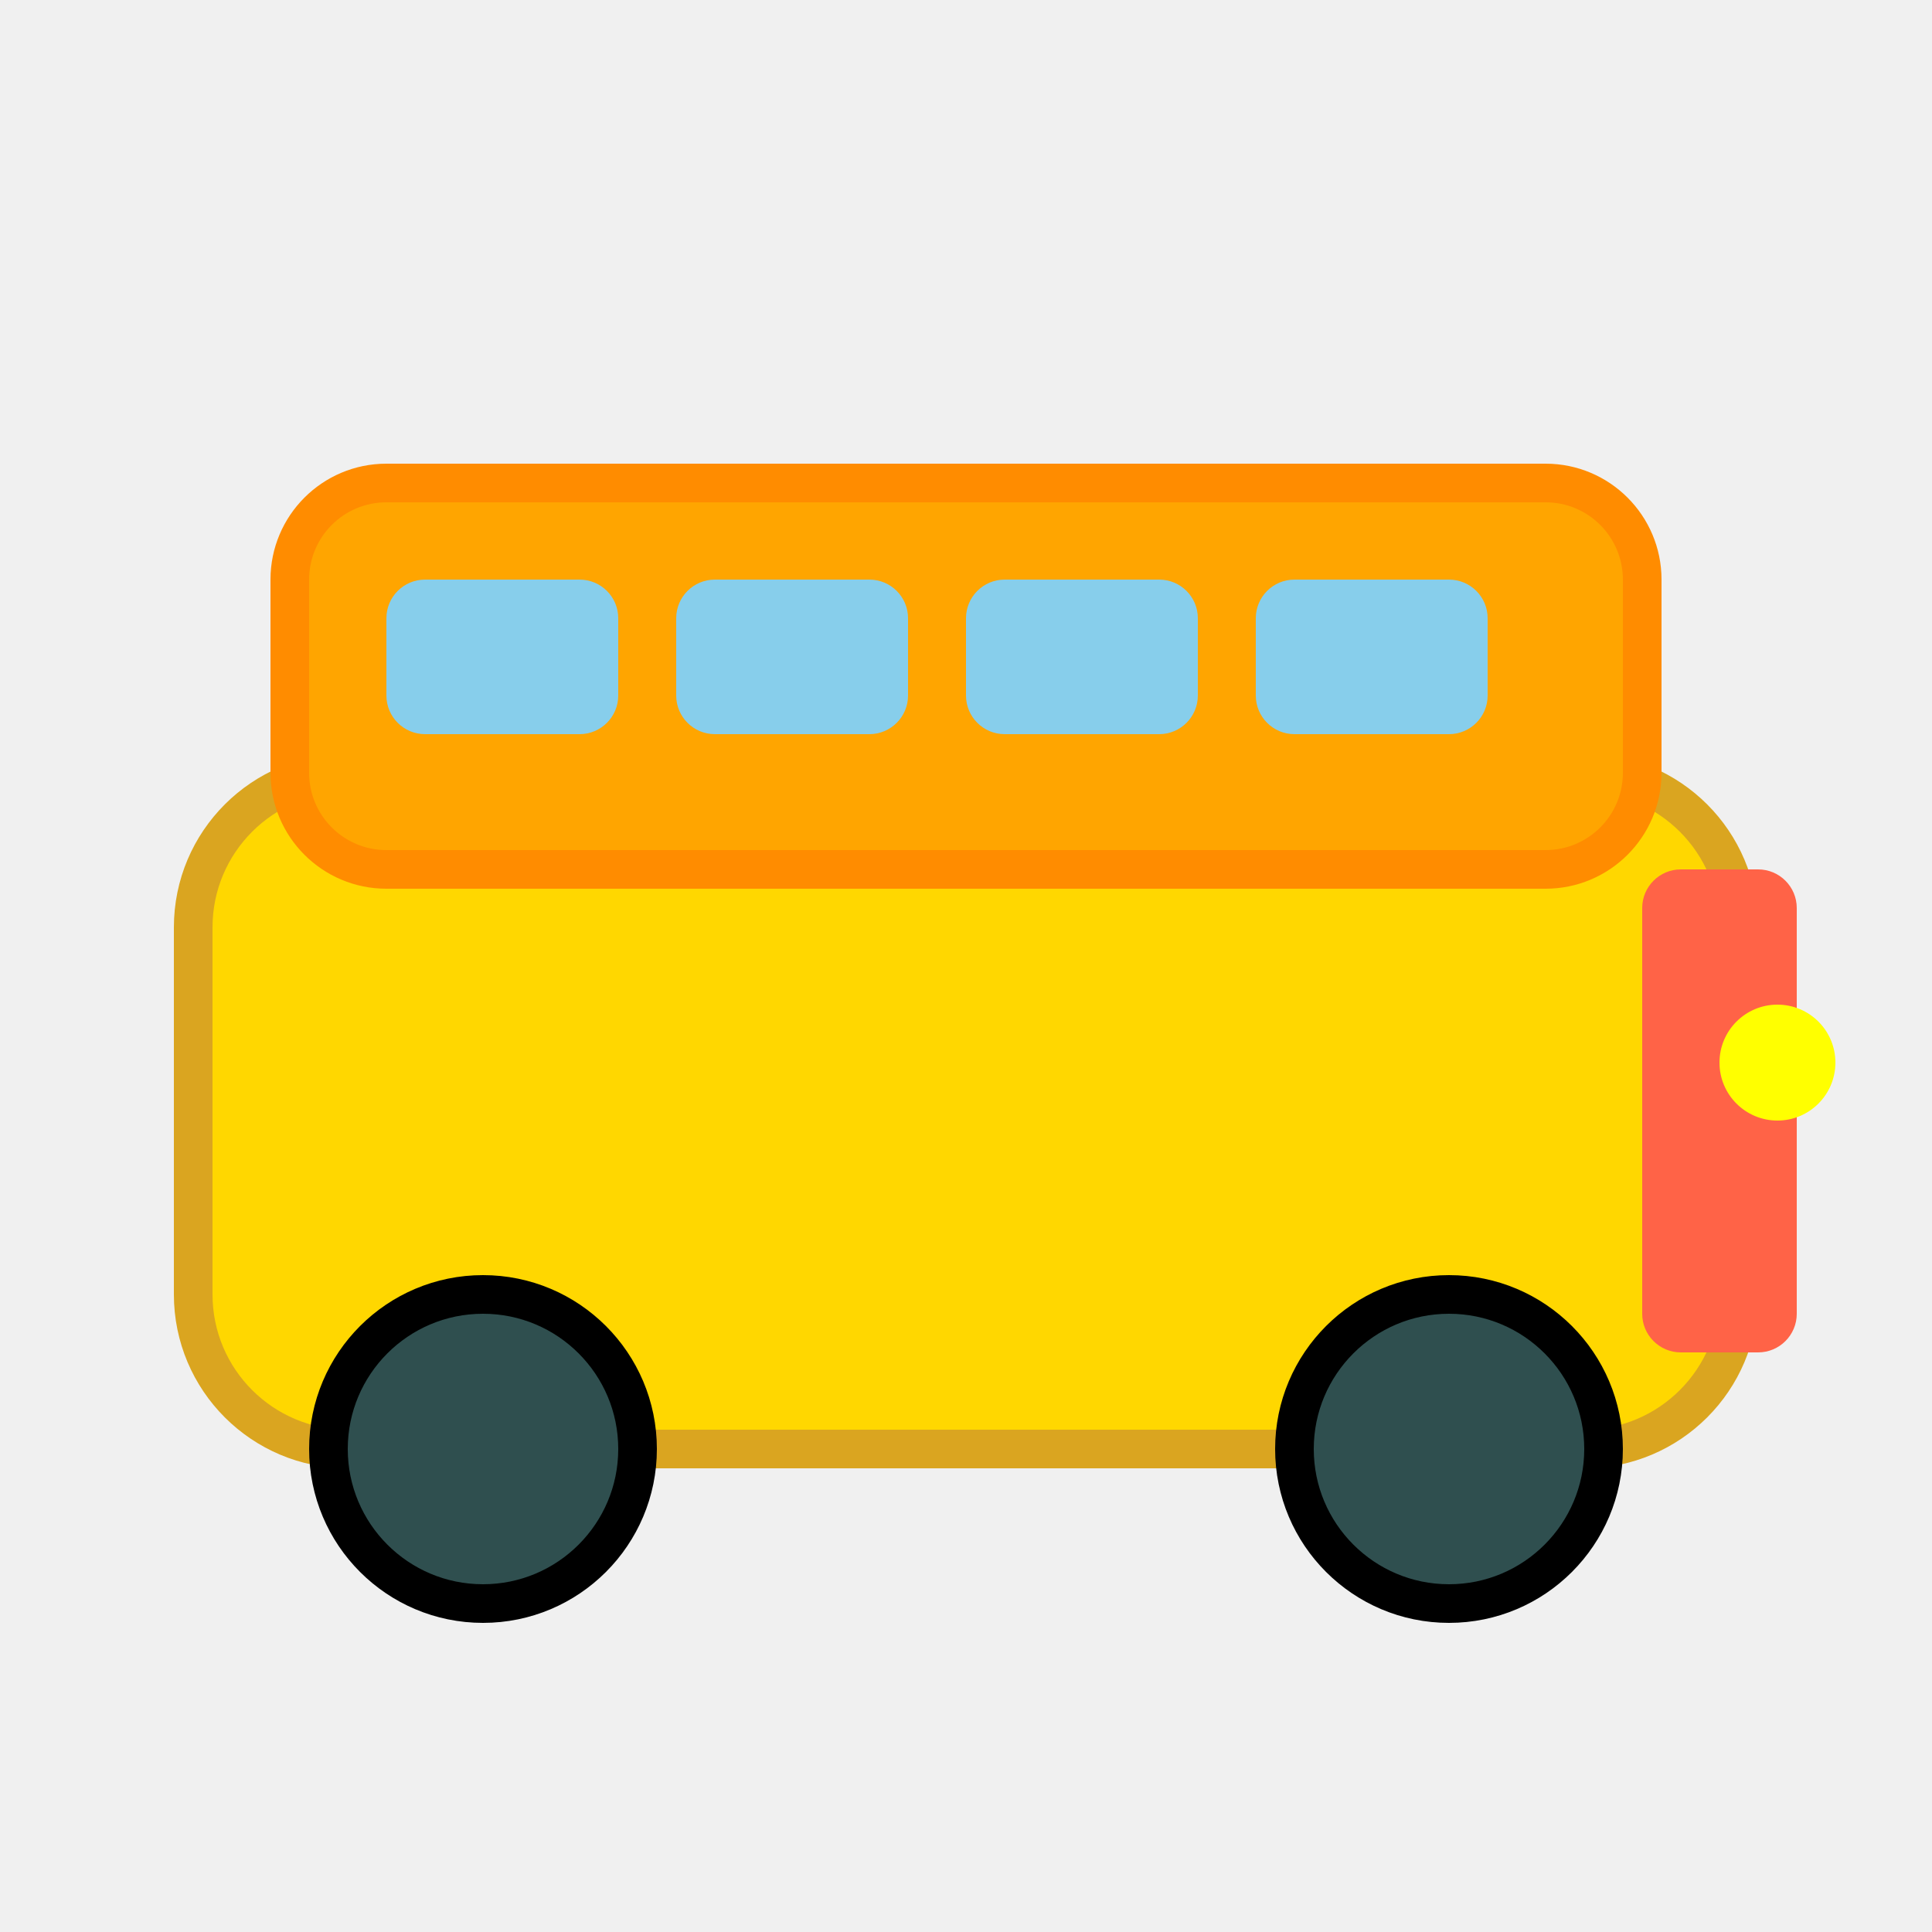
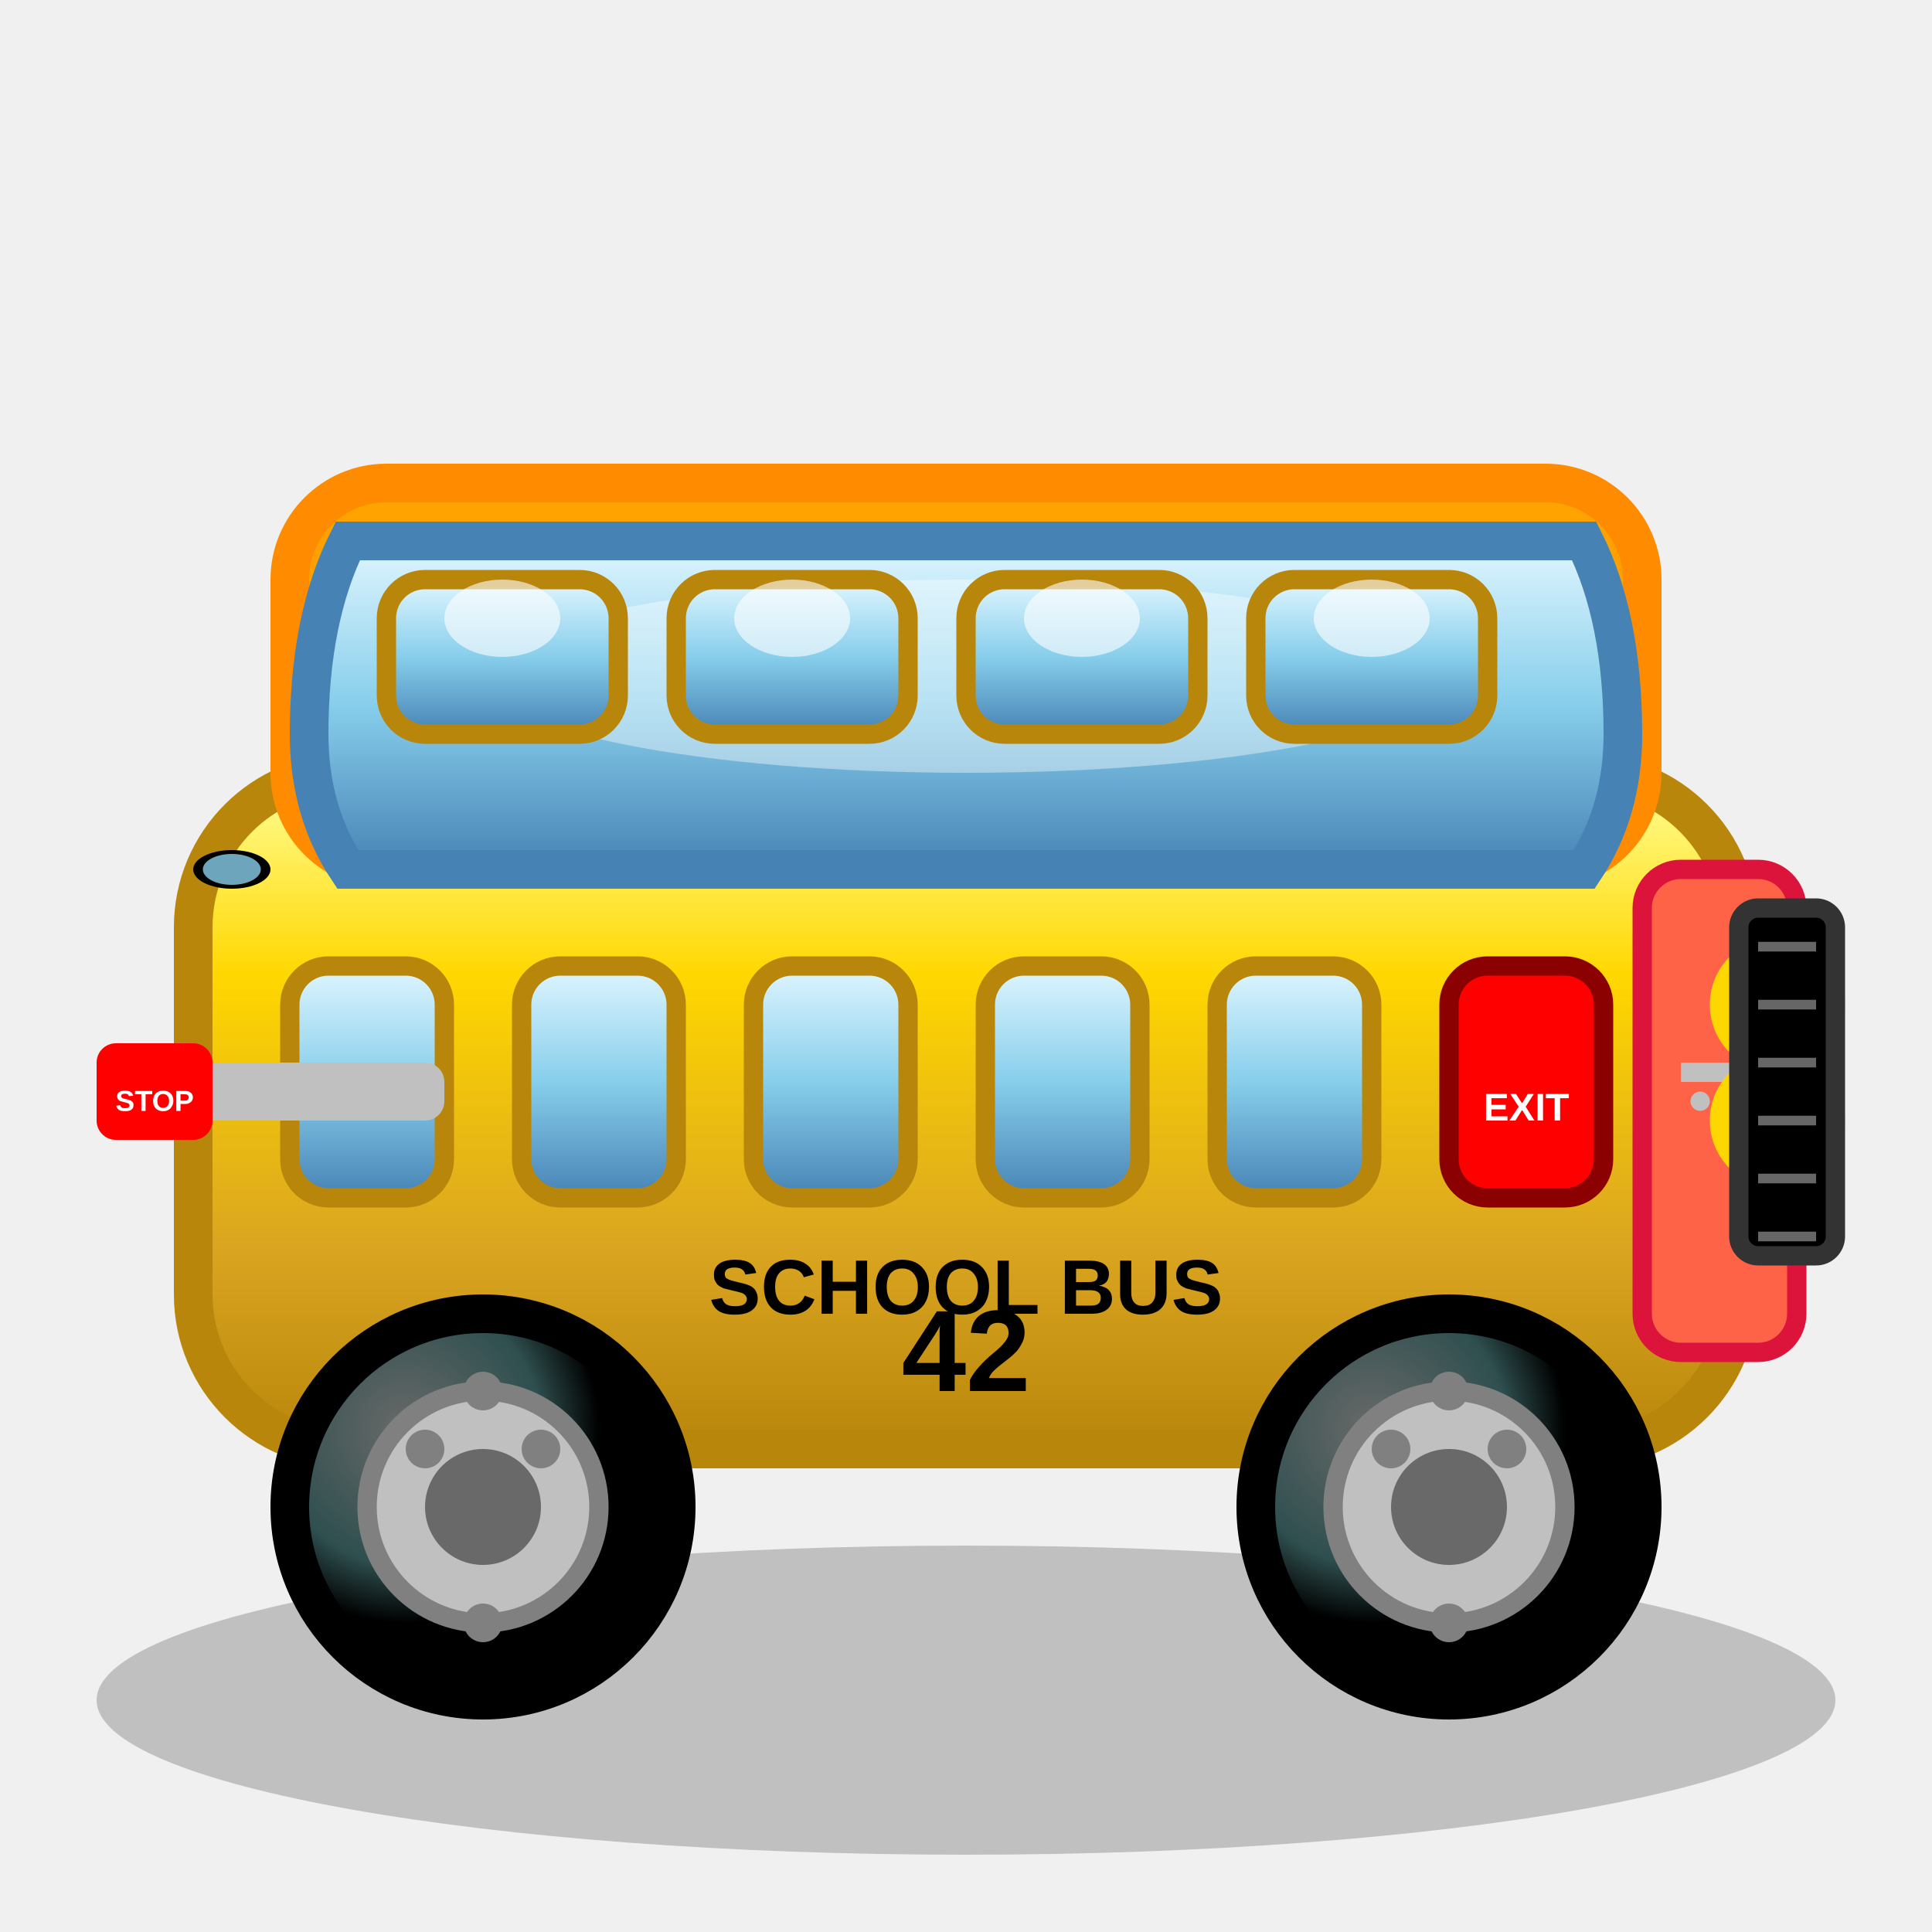
<svg xmlns="http://www.w3.org/2000/svg" viewBox="0 0 100 100">
-   <rect x="10" y="40" width="80" height="35" rx="8" fill="#FFD700" stroke="#DAA520" stroke-width="2" />
-   <rect x="15" y="25" width="70" height="20" rx="5" fill="#FFA500" stroke="#FF8C00" stroke-width="2" />
-   <rect x="20" y="30" width="12" height="8" rx="2" fill="#87CEEB" />
-   <rect x="35" y="30" width="12" height="8" rx="2" fill="#87CEEB" />
-   <rect x="50" y="30" width="12" height="8" rx="2" fill="#87CEEB" />
-   <rect x="65" y="30" width="12" height="8" rx="2" fill="#87CEEB" />
-   <circle cx="25" cy="75" r="8" fill="#2F4F4F" stroke="#000" stroke-width="2" />
-   <circle cx="75" cy="75" r="8" fill="#2F4F4F" stroke="#000" stroke-width="2" />
-   <rect x="85" y="45" width="8" height="25" rx="2" fill="#FF6347" />
-   <circle cx="92" cy="55" r="3" fill="#FFFF00" />
+   <defs>
+     <linearGradient id="busBodyGrad" x1="0" y1="0" x2="0" y2="1">
+       <stop offset="0%" stop-color="#FFFF99" />
+       <stop offset="30%" stop-color="#FFD700" />
+       <stop offset="70%" stop-color="#DAA520" />
+       <stop offset="100%" stop-color="#B8860B" />
+     </linearGradient>
+     <linearGradient id="busRoofGrad" x1="0" y1="0" x2="0" y2="1">
+       <stop offset="0%" stop-color="#FFA500" />
+       <stop offset="100%" stop-color="#FF8C00" />
+     </linearGradient>
+     <radialGradient id="wheelGrad" cx="0.3" cy="0.3">
+       <stop offset="0%" stop-color="#696969" />
+       <stop offset="70%" stop-color="#2F4F4F" />
+       <stop offset="100%" stop-color="#000" />
+     </radialGradient>
+     <linearGradient id="windowGrad" x1="0" y1="0" x2="0" y2="1">
+       <stop offset="0%" stop-color="#E0F6FF" />
+       <stop offset="50%" stop-color="#87CEEB" />
+       <stop offset="100%" stop-color="#4682B4" />
+     </linearGradient>
+   </defs>
+   <ellipse cx="50" cy="88" rx="45" ry="8" fill="#000" opacity="0.2" />
+   <rect x="10" y="40" width="80" height="35" rx="8" fill="url(#busBodyGrad)" stroke="#B8860B" stroke-width="2" />
+   <rect x="15" y="25" width="70" height="20" rx="5" fill="url(#busRoofGrad)" stroke="#FF8C00" stroke-width="2" />
+   <path d="M 18 28 Q 16 32 16 38 Q 16 42 18 45 L 82 45 Q 84 42 84 38 Q 84 32 82 28 Z" fill="url(#windowGrad)" stroke="#4682B4" stroke-width="2" />
+   <ellipse cx="50" cy="35" rx="25" ry="5" fill="#FFFFFF" opacity="0.4" />
+   <rect x="20" y="30" width="12" height="8" rx="2" fill="url(#windowGrad)" stroke="#B8860B" stroke-width="1" />
+   <rect x="35" y="30" width="12" height="8" rx="2" fill="url(#windowGrad)" stroke="#B8860B" stroke-width="1" />
+   <rect x="50" y="30" width="12" height="8" rx="2" fill="url(#windowGrad)" stroke="#B8860B" stroke-width="1" />
+   <rect x="65" y="30" width="12" height="8" rx="2" fill="url(#windowGrad)" stroke="#B8860B" stroke-width="1" />
+   <ellipse cx="26" cy="32" rx="3" ry="2" fill="#FFFFFF" opacity="0.6" />
+   <ellipse cx="41" cy="32" rx="3" ry="2" fill="#FFFFFF" opacity="0.6" />
+   <ellipse cx="56" cy="32" rx="3" ry="2" fill="#FFFFFF" opacity="0.6" />
+   <ellipse cx="71" cy="32" rx="3" ry="2" fill="#FFFFFF" opacity="0.6" />
+   <rect x="15" y="50" width="8" height="12" rx="2" fill="url(#windowGrad)" stroke="#B8860B" stroke-width="1" />
+   <rect x="27" y="50" width="8" height="12" rx="2" fill="url(#windowGrad)" stroke="#B8860B" stroke-width="1" />
+   <rect x="39" y="50" width="8" height="12" rx="2" fill="url(#windowGrad)" stroke="#B8860B" stroke-width="1" />
+   <rect x="51" y="50" width="8" height="12" rx="2" fill="url(#windowGrad)" stroke="#B8860B" stroke-width="1" />
+   <rect x="63" y="50" width="8" height="12" rx="2" fill="url(#windowGrad)" stroke="#B8860B" stroke-width="1" />
+   <circle cx="25" cy="78" r="10" fill="url(#wheelGrad)" stroke="#000" stroke-width="2" />
+   <circle cx="75" cy="78" r="10" fill="url(#wheelGrad)" stroke="#000" stroke-width="2" />
+   <circle cx="25" cy="78" r="6" fill="#C0C0C0" stroke="#808080" stroke-width="1" />
+   <circle cx="75" cy="78" r="6" fill="#C0C0C0" stroke="#808080" stroke-width="1" />
+   <circle cx="25" cy="78" r="3" fill="#696969" />
+   <circle cx="75" cy="78" r="3" fill="#696969" />
+   <circle cx="22" cy="75" r="1" fill="#808080" />
+   <circle cx="28" cy="75" r="1" fill="#808080" />
+   <circle cx="25" cy="72" r="1" fill="#808080" />
+   <circle cx="25" cy="84" r="1" fill="#808080" />
+   <circle cx="72" cy="75" r="1" fill="#808080" />
+   <circle cx="78" cy="75" r="1" fill="#808080" />
+   <circle cx="75" cy="72" r="1" fill="#808080" />
+   <circle cx="75" cy="84" r="1" fill="#808080" />
+   <rect x="85" y="45" width="8" height="25" rx="2" fill="#FF6347" stroke="#DC143C" stroke-width="1" />
+   <rect x="87" y="55" width="4" height="1" fill="#C0C0C0" />
+   <circle cx="88" cy="57" r="0.5" fill="#C0C0C0" />
+   <circle cx="92" cy="52" r="3" fill="#FFFF00" stroke="#FFD700" stroke-width="1" />
+   <circle cx="92" cy="58" r="3" fill="#FFFF00" stroke="#FFD700" stroke-width="1" />
+   <circle cx="92" cy="52" r="1.5" fill="#FFFFFF" opacity="0.8" />
+   <circle cx="92" cy="58" r="1.5" fill="#FFFFFF" opacity="0.8" />
+   <rect x="90" y="47" width="5" height="18" rx="1" fill="#000" stroke="#333" stroke-width="1" />
+   <line x1="91" y1="49" x2="94" y2="49" stroke="#666" stroke-width="0.5" />
+   <line x1="91" y1="52" x2="94" y2="52" stroke="#666" stroke-width="0.5" />
+   <line x1="91" y1="55" x2="94" y2="55" stroke="#666" stroke-width="0.5" />
+   <line x1="91" y1="58" x2="94" y2="58" stroke="#666" stroke-width="0.5" />
+   <line x1="91" y1="61" x2="94" y2="61" stroke="#666" stroke-width="0.5" />
+   <line x1="91" y1="64" x2="94" y2="64" stroke="#666" stroke-width="0.5" />
+   <text x="50" y="68" text-anchor="middle" font-family="Arial" font-size="4" font-weight="bold" fill="#000">SCHOOL BUS</text>
+   <text x="50" y="72" text-anchor="middle" font-family="Arial" font-size="6" font-weight="bold" fill="#000">42</text>
+   <rect x="75" y="50" width="8" height="12" rx="2" fill="#FF0000" stroke="#8B0000" stroke-width="1" />
+   <text x="79" y="58" text-anchor="middle" font-family="Arial" font-size="2" font-weight="bold" fill="#FFFFFF">EXIT</text>
+   <ellipse cx="12" cy="45" rx="2" ry="1" fill="#000" />
+   <ellipse cx="12" cy="45" rx="1.5" ry="0.8" fill="#87CEEB" opacity="0.8" />
+   <rect x="8" y="55" width="15" height="3" rx="1" fill="#C0C0C0" />
+   <rect x="5" y="54" width="6" height="5" rx="1" fill="#FF0000" />
+   <text x="8" y="57.5" text-anchor="middle" font-family="Arial" font-size="1.5" font-weight="bold" fill="#FFFFFF">STOP</text>
</svg>
